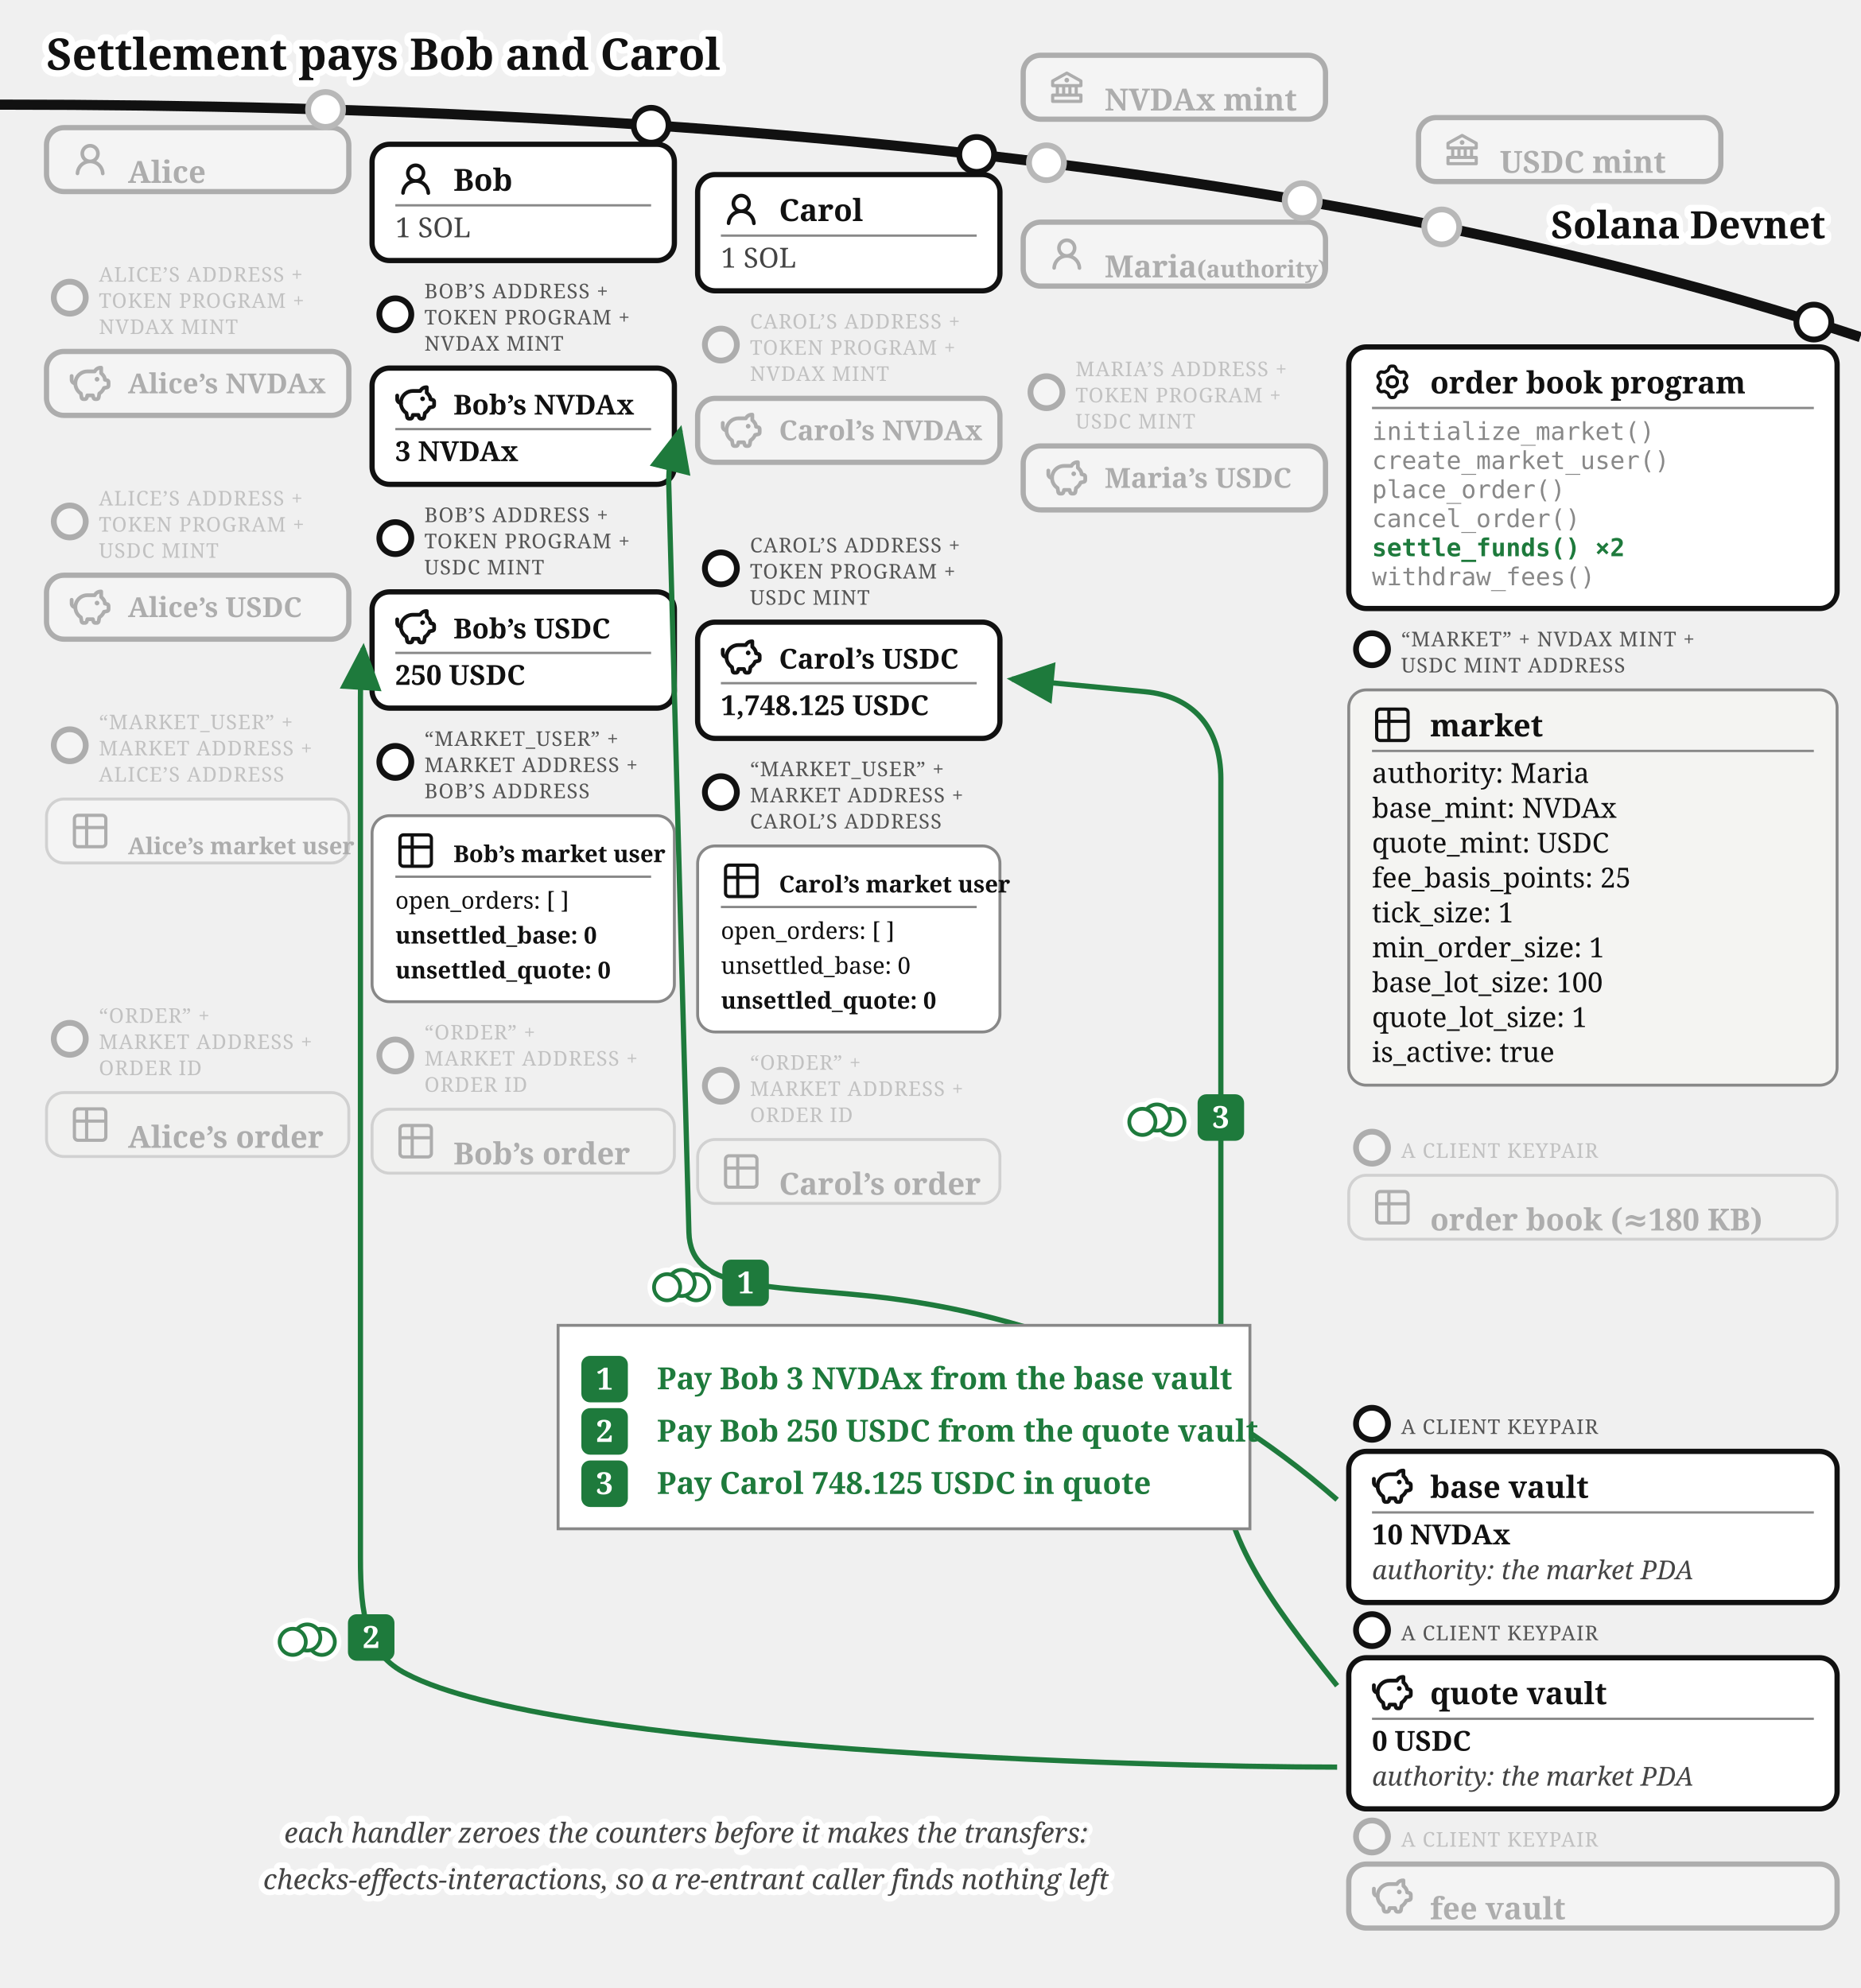
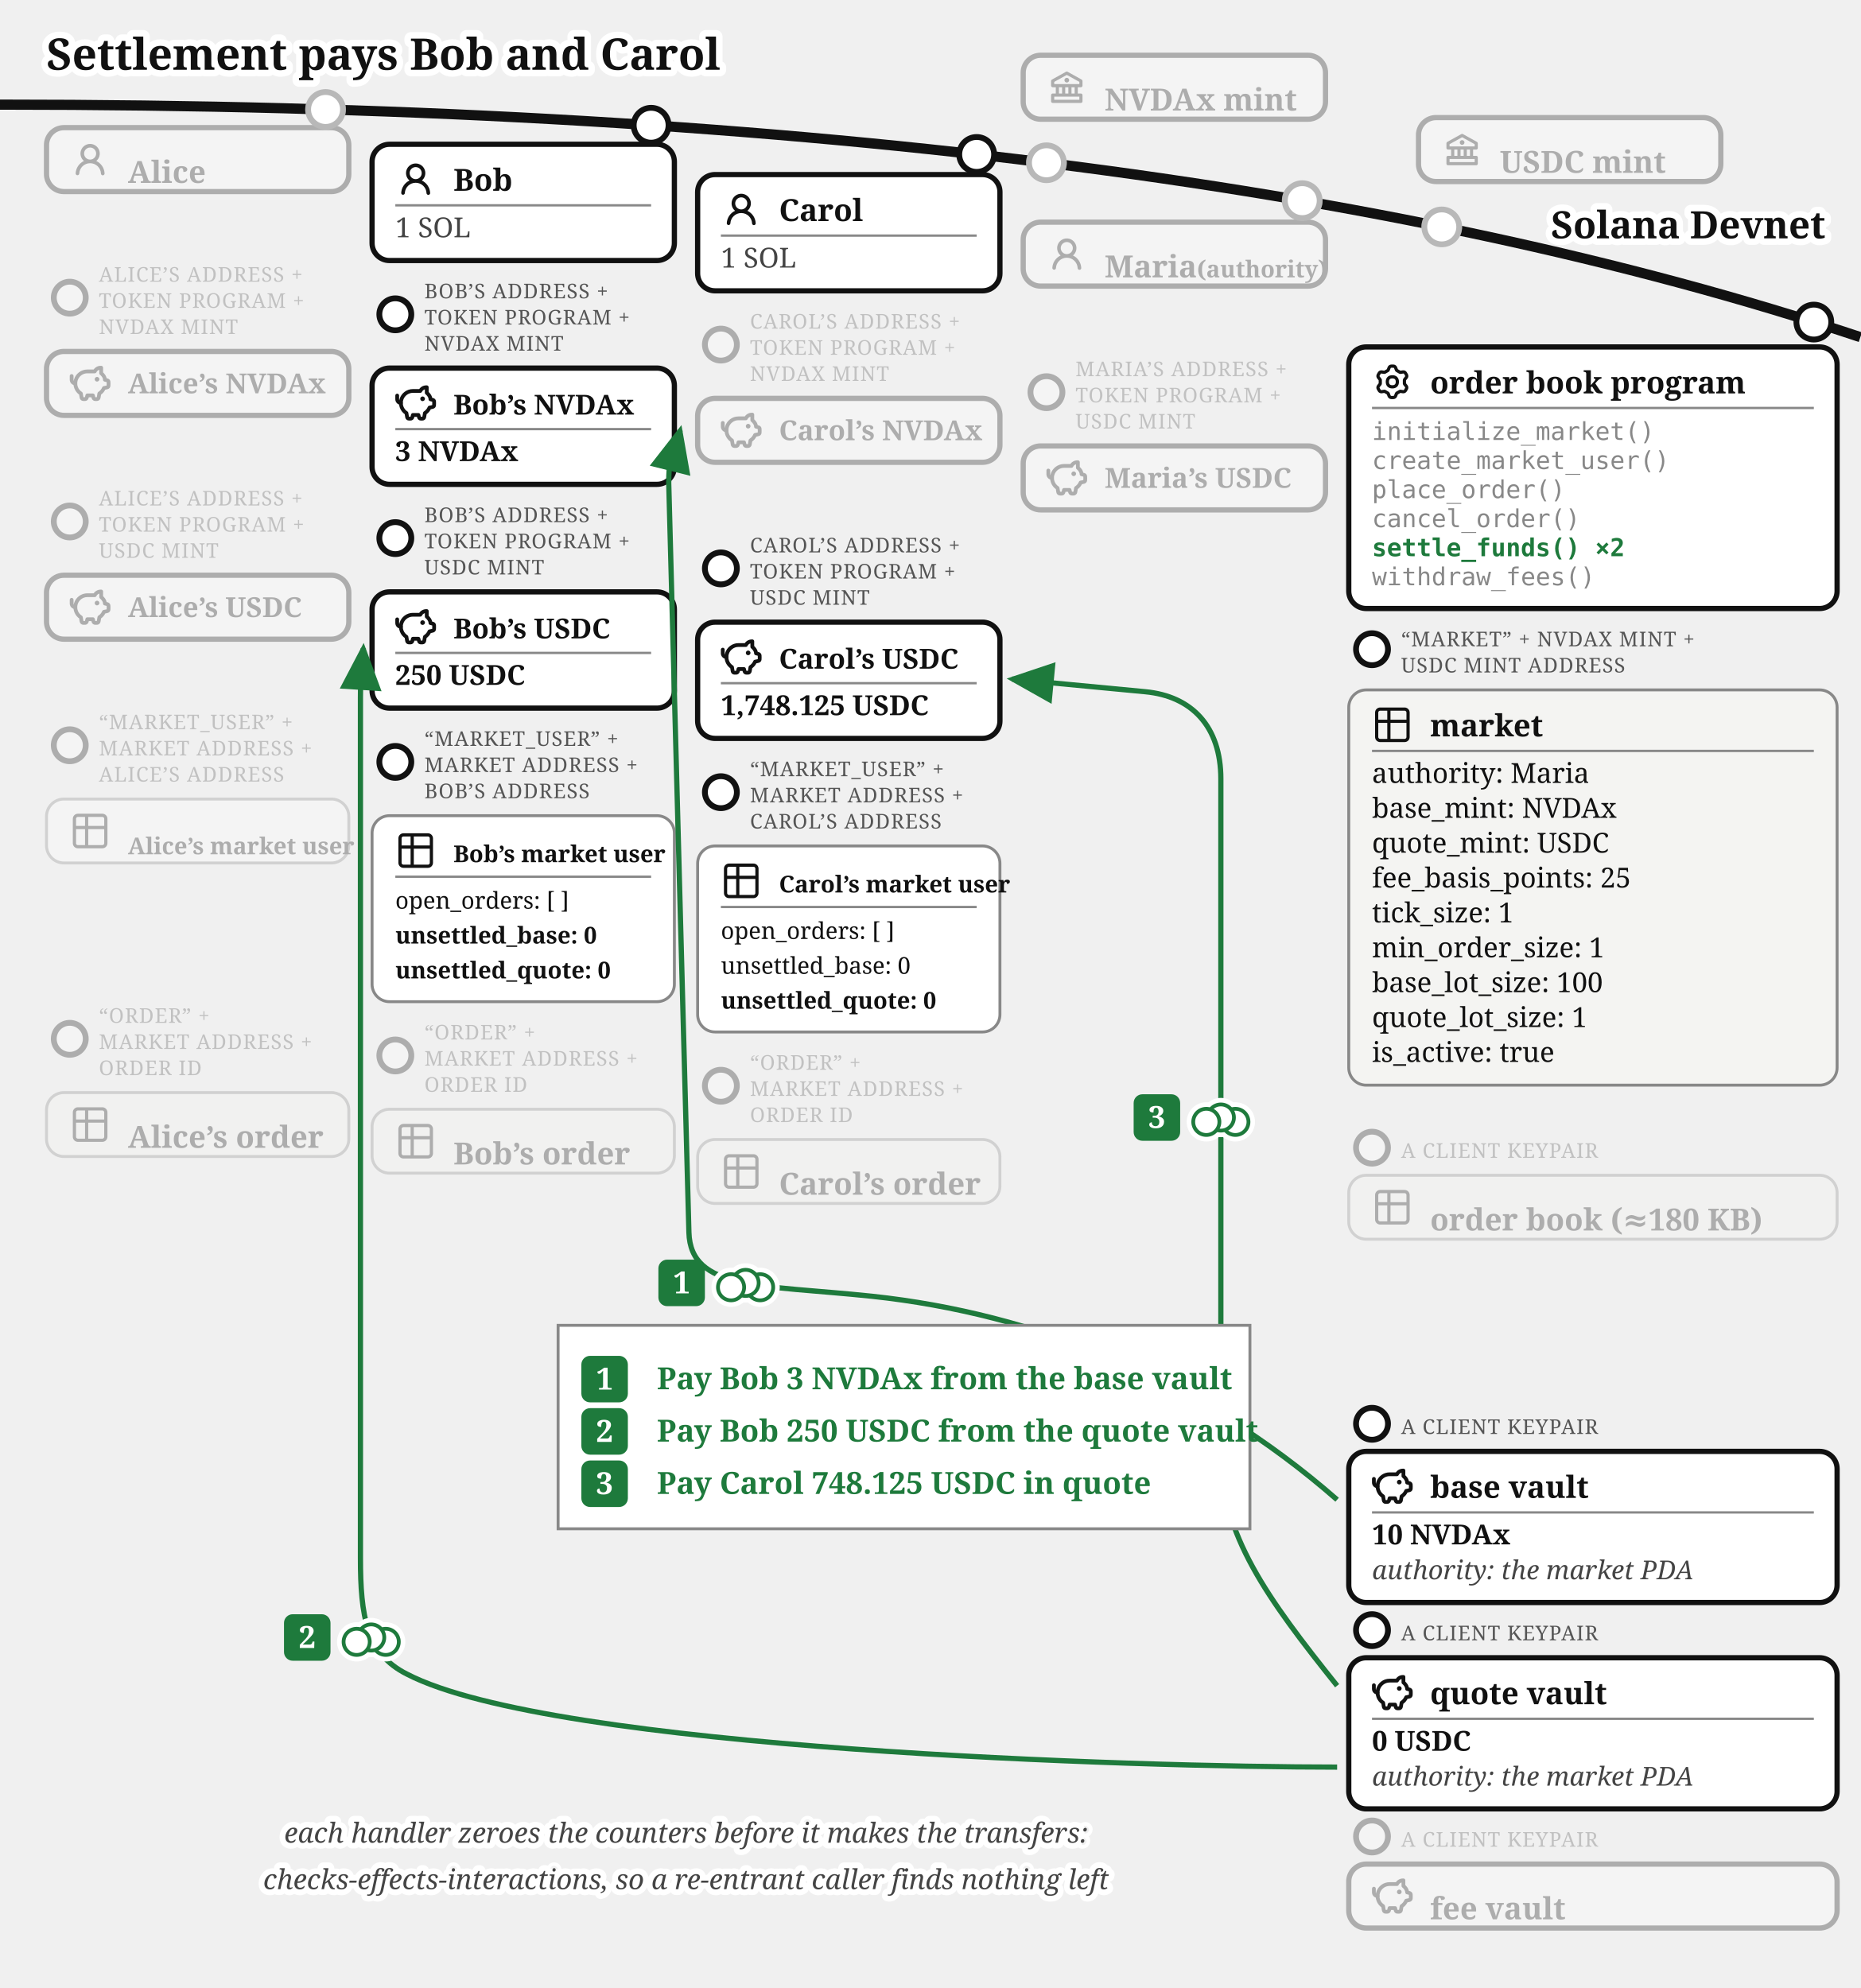
<svg xmlns="http://www.w3.org/2000/svg" viewBox="0 0 640 684" font-family="Gelasio, Georgia, serif" fill="#111">
  <text stroke="#fff" stroke-width="4.5" paint-order="stroke" stroke-linejoin="round" x="16" y="24" font-size="15" font-weight="bold">Settlement pays Bob and Carol</text>
  <defs>
    <marker id="order-book-settle-arr" markerWidth="9" markerHeight="8" refX="8" refY="4" orient="auto">
      <path d="M0,0 L9,4 L0,8 z" fill="#1e7a3c" />
    </marker>
  </defs>
  <path d="M 0,36 Q 400,36 640,116" fill="none" stroke="#111" stroke-width="3.5" />
  <text stroke="#fff" stroke-width="4.5" paint-order="stroke" stroke-linejoin="round" x="628" y="82" font-size="13" font-weight="bold" text-anchor="end">Solana Devnet</text>
  <circle cx="360" cy="56" r="7" fill="#fff" />
  <g opacity="0.3">
    <circle cx="360" cy="56" r="6" fill="#fff" stroke="#111" stroke-width="2" />
    <rect x="352" y="19.015" width="104" height="22" rx="6" fill="#fff" stroke="#111" stroke-width="1.8" />
    <g transform="translate(360,23.0155)">
      <g transform="translate(0.52,0.519) scale(0.54)" fill="#111">
        <path d="m21.49 7.13l-9-5a.99.99 0 0 0-.97 0l-9.01 5C2.19 7.31 2 7.64 2 8v3c0 .55.45 1 1 1h2v4H3c-.55 0-1 .45-1 1v4c0 .55.45 1 1 1h18c.55 0 1-.45 1-1v-4c0-.55-.45-1-1-1h-2v-4h2c.55 0 1-.45 1-1V8a1 1 0 0 0-.51-.87M7 12h2v4H7zm6 0v4h-2v-4zm7 6v2H4v-2zm-3-2h-2v-4h2zm3-6H4V8.59l8-4.44l8 4.44z" />
        <path d="M12 6a1.5 1.5 0 1 0 0 3a1.5 1.5 0 1 0 0-3" />
      </g>
    </g>
    <text x="380" y="38.02" font-size="10.5" font-weight="bold">NVDAx mint</text>
  </g>
  <circle cx="496" cy="78.07" r="7" fill="#fff" />
  <g opacity="0.3">
    <circle cx="496" cy="78.07" r="6" fill="#fff" stroke="#111" stroke-width="2" />
    <rect x="488" y="40.458" width="104" height="22" rx="6" fill="#fff" stroke="#111" stroke-width="1.8" />
    <g transform="translate(496,44.4582)">
      <g transform="translate(0.52,0.519) scale(0.54)" fill="#111">
        <path d="m21.49 7.13l-9-5a.99.99 0 0 0-.97 0l-9.01 5C2.19 7.31 2 7.64 2 8v3c0 .55.45 1 1 1h2v4H3c-.55 0-1 .45-1 1v4c0 .55.45 1 1 1h18c.55 0 1-.45 1-1v-4c0-.55-.45-1-1-1h-2v-4h2c.55 0 1-.45 1-1V8a1 1 0 0 0-.51-.87M7 12h2v4H7zm6 0v4h-2v-4zm7 6v2H4v-2zm-3-2h-2v-4h2zm3-6H4V8.59l8-4.44l8 4.44z" />
        <path d="M12 6a1.5 1.5 0 1 0 0 3a1.5 1.5 0 1 0 0-3" />
      </g>
    </g>
    <text x="516" y="59.46" font-size="10.5" font-weight="bold">USDC mint</text>
  </g>
  <circle cx="112" cy="37.663" r="7" fill="#fff" />
  <g opacity="0.3">
    <circle cx="112" cy="37.663" r="6" fill="#fff" stroke="#111" stroke-width="2" />
    <rect x="16" y="43.917" width="104" height="22" rx="6" fill="#fff" stroke="#111" stroke-width="1.8" />
    <g transform="translate(24,47.9168)">
      <g transform="translate(0.36,0.767) scale(0.8301)" fill="#111">
        <path d="M10.561 8.073a6 6 0 0 1 3.432 5.142a.75.75 0 1 1-1.498.07a4.5 4.5 0 0 0-8.99 0a.75.75 0 0 1-1.498-.07a6 6 0 0 1 3.431-5.142a3.999 3.999 0 1 1 5.123 0M10.5 5a2.5 2.5 0 1 0-5 0a2.5 2.5 0 0 0 5 0" />
      </g>
    </g>
    <text x="44" y="62.92" font-size="10.5" font-weight="bold">Alice</text>
  </g>
  <g>
    <circle cx="224" cy="43.091" r="6" fill="#fff" stroke="#111" stroke-width="2" />
    <rect x="128" y="49.644" width="104" height="40" rx="6" fill="#fff" stroke="#111" stroke-width="1.8" />
    <g transform="translate(136,54.6439)">
      <g transform="translate(0.36,0.767) scale(0.8301)" fill="#111">
        <path d="M10.561 8.073a6 6 0 0 1 3.432 5.142a.75.75 0 1 1-1.498.07a4.5 4.5 0 0 0-8.99 0a.75.75 0 0 1-1.498-.07a6 6 0 0 1 3.431-5.142a3.999 3.999 0 1 1 5.123 0M10.5 5a2.5 2.5 0 1 0-5 0a2.5 2.5 0 0 0 5 0" />
      </g>
    </g>
    <text x="156" y="65.644" font-size="10.5" font-weight="bold">Bob</text>
    <line x1="136" y1="70.644" x2="224" y2="70.644" stroke="#888" stroke-width="0.8" />
    <text x="136" y="81.644" font-size="9.5" fill="#444">1 SOL</text>
  </g>
  <g>
    <circle cx="336" cy="53.138" r="6" fill="#fff" stroke="#111" stroke-width="2" />
    <rect x="240" y="60.062" width="104" height="40" rx="6" fill="#fff" stroke="#111" stroke-width="1.8" />
    <g transform="translate(248,65.0617)">
      <g transform="translate(0.36,0.767) scale(0.8301)" fill="#111">
        <path d="M10.561 8.073a6 6 0 0 1 3.432 5.142a.75.75 0 1 1-1.498.07a4.5 4.5 0 0 0-8.99 0a.75.75 0 0 1-1.498-.07a6 6 0 0 1 3.431-5.142a3.999 3.999 0 1 1 5.123 0M10.5 5a2.5 2.5 0 1 0-5 0a2.5 2.5 0 0 0 5 0" />
      </g>
    </g>
    <text x="268" y="76.062" font-size="10.5" font-weight="bold">Carol</text>
    <line x1="248" y1="81.062" x2="336" y2="81.062" stroke="#888" stroke-width="0.8" />
    <text x="248" y="92.062" font-size="9.5" fill="#444">1 SOL</text>
  </g>
  <circle cx="448" cy="69.033" r="7" fill="#fff" />
  <g opacity="0.3">
    <circle cx="448" cy="69.033" r="6" fill="#fff" stroke="#111" stroke-width="2" />
    <rect x="352" y="76.436" width="104" height="22" rx="6" fill="#fff" stroke="#111" stroke-width="1.8" />
    <g transform="translate(360,80.4364)">
      <g transform="translate(0.36,0.767) scale(0.8301)" fill="#111">
        <path d="M10.561 8.073a6 6 0 0 1 3.432 5.142a.75.75 0 1 1-1.498.07a4.5 4.5 0 0 0-8.99 0a.75.75 0 0 1-1.498-.07a6 6 0 0 1 3.431-5.142a3.999 3.999 0 1 1 5.123 0M10.5 5a2.5 2.5 0 1 0-5 0a2.5 2.5 0 0 0 5 0" />
      </g>
    </g>
    <text x="380" y="95.44" font-size="10.5" font-weight="bold">Maria<tspan font-size="8"> (authority)</tspan>
    </text>
  </g>
  <g opacity="0.3">
    <circle cx="24" cy="102.417" r="5.5" fill="#fff" stroke="#111" stroke-width="2" />
    <text x="34" y="96.917" font-size="7" letter-spacing="0.3" fill="#555">ALICE’S ADDRESS +</text>
    <text x="34" y="105.917" font-size="7" letter-spacing="0.3" fill="#555">TOKEN PROGRAM +</text>
    <text x="34" y="114.917" font-size="7" letter-spacing="0.3" fill="#555">NVDAX MINT</text>
    <rect x="16" y="120.917" width="104" height="22" rx="6" fill="#fff" stroke="#111" stroke-width="1.8" />
    <g transform="translate(24,124.917)">
      <g transform="translate(-0.624,-0.624) scale(0.6353)" fill="none" stroke="#111" stroke-linecap="round" stroke-linejoin="round" stroke-width="2.047">
        <path d="M14.5 5.5h-4A6.5 6.5 0 0 0 7 17.478l.288 1.738c.07.423.105.635.202.798a1 1 0 0 0 .49.416c.178.07.392.07.822.07c.397 0 .596 0 .764-.062a1 1 0 0 0 .479-.374c.1-.148.15-.34.246-.727l.209-.837h3l.21.837c.096.386.144.58.245.727a1 1 0 0 0 .479.374c.168.062.367.062.764.062c.43 0 .644 0 .821-.07a1 1 0 0 0 .49-.416c.098-.163.133-.375.203-.798L17 17.478a6.5 6.5 0 0 0 2.502-2.978l.89-.178c.77-.154 1.155-.231 1.381-.508c.227-.276.227-.669.227-1.453v-.3c0-.75 0-1.124-.212-1.396c-.212-.27-.575-.362-1.303-.544L20 10c0-1.5-1.167-2.833-2-3.5v-3h-.264c-1.37 0-2.623.774-3.236 2" />
        <path d="M15.875 9.75h-.125m.25 0a.25.25 0 1 1-.5 0a.25.25 0 0 1 .5 0M2 8v2a2 2 0 0 0 2 2" />
      </g>
    </g>
    <text x="44" y="135.317" font-size="9.5" font-weight="bold">Alice’s NVDAx</text>
  </g>
  <g>
    <circle cx="136" cy="108.144" r="5.5" fill="#fff" stroke="#111" stroke-width="2" />
    <text x="146" y="102.644" font-size="7" letter-spacing="0.3" fill="#555">BOB’S ADDRESS +</text>
    <text x="146" y="111.644" font-size="7" letter-spacing="0.3" fill="#555">TOKEN PROGRAM +</text>
    <text x="146" y="120.644" font-size="7" letter-spacing="0.3" fill="#555">NVDAX MINT</text>
    <rect x="128" y="126.644" width="104" height="40" rx="6" fill="#fff" stroke="#111" stroke-width="1.8" />
    <g transform="translate(136,131.644)">
      <g transform="translate(-0.624,-0.624) scale(0.6353)" fill="none" stroke="#111" stroke-linecap="round" stroke-linejoin="round" stroke-width="2.047">
        <path d="M14.5 5.5h-4A6.5 6.5 0 0 0 7 17.478l.288 1.738c.07.423.105.635.202.798a1 1 0 0 0 .49.416c.178.07.392.07.822.07c.397 0 .596 0 .764-.062a1 1 0 0 0 .479-.374c.1-.148.15-.34.246-.727l.209-.837h3l.21.837c.096.386.144.58.245.727a1 1 0 0 0 .479.374c.168.062.367.062.764.062c.43 0 .644 0 .821-.07a1 1 0 0 0 .49-.416c.098-.163.133-.375.203-.798L17 17.478a6.5 6.5 0 0 0 2.502-2.978l.89-.178c.77-.154 1.155-.231 1.381-.508c.227-.276.227-.669.227-1.453v-.3c0-.75 0-1.124-.212-1.396c-.212-.27-.575-.362-1.303-.544L20 10c0-1.5-1.167-2.833-2-3.5v-3h-.264c-1.37 0-2.623.774-3.236 2" />
        <path d="M15.875 9.75h-.125m.25 0a.25.25 0 1 1-.5 0a.25.25 0 0 1 .5 0M2 8v2a2 2 0 0 0 2 2" />
      </g>
    </g>
    <text x="156" y="142.644" font-size="9.5" font-weight="bold">Bob’s NVDAx</text>
    <line x1="136" y1="147.644" x2="224" y2="147.644" stroke="#888" stroke-width="0.8" />
    <text x="136" y="158.644" font-size="9.5" font-weight="bold">3 NVDAx</text>
  </g>
  <g opacity="0.3">
    <circle cx="248" cy="118.562" r="5.5" fill="#fff" stroke="#111" stroke-width="2" />
    <text x="258" y="113.062" font-size="7" letter-spacing="0.3" fill="#555">CAROL’S ADDRESS +</text>
    <text x="258" y="122.062" font-size="7" letter-spacing="0.3" fill="#555">TOKEN PROGRAM +</text>
    <text x="258" y="131.062" font-size="7" letter-spacing="0.3" fill="#555">NVDAX MINT</text>
    <rect x="240" y="137.062" width="104" height="22" rx="6" fill="#fff" stroke="#111" stroke-width="1.8" />
    <g transform="translate(248,141.062)">
      <g transform="translate(-0.624,-0.624) scale(0.6353)" fill="none" stroke="#111" stroke-linecap="round" stroke-linejoin="round" stroke-width="2.047">
        <path d="M14.5 5.5h-4A6.5 6.5 0 0 0 7 17.478l.288 1.738c.07.423.105.635.202.798a1 1 0 0 0 .49.416c.178.07.392.07.822.07c.397 0 .596 0 .764-.062a1 1 0 0 0 .479-.374c.1-.148.15-.34.246-.727l.209-.837h3l.21.837c.096.386.144.58.245.727a1 1 0 0 0 .479.374c.168.062.367.062.764.062c.43 0 .644 0 .821-.07a1 1 0 0 0 .49-.416c.098-.163.133-.375.203-.798L17 17.478a6.5 6.5 0 0 0 2.502-2.978l.89-.178c.77-.154 1.155-.231 1.381-.508c.227-.276.227-.669.227-1.453v-.3c0-.75 0-1.124-.212-1.396c-.212-.27-.575-.362-1.303-.544L20 10c0-1.5-1.167-2.833-2-3.5v-3h-.264c-1.37 0-2.623.774-3.236 2" />
        <path d="M15.875 9.75h-.125m.25 0a.25.25 0 1 1-.5 0a.25.25 0 0 1 .5 0M2 8v2a2 2 0 0 0 2 2" />
      </g>
    </g>
    <text x="268" y="151.462" font-size="9.5" font-weight="bold">Carol’s NVDAx</text>
  </g>
  <g opacity="0.3">
    <circle cx="24" cy="179.417" r="5.5" fill="#fff" stroke="#111" stroke-width="2" />
    <text x="34" y="173.917" font-size="7" letter-spacing="0.3" fill="#555">ALICE’S ADDRESS +</text>
    <text x="34" y="182.917" font-size="7" letter-spacing="0.3" fill="#555">TOKEN PROGRAM +</text>
    <text x="34" y="191.917" font-size="7" letter-spacing="0.3" fill="#555">USDC MINT</text>
    <rect x="16" y="197.917" width="104" height="22" rx="6" fill="#fff" stroke="#111" stroke-width="1.8" />
    <g transform="translate(24,201.917)">
      <g transform="translate(-0.624,-0.624) scale(0.6353)" fill="none" stroke="#111" stroke-linecap="round" stroke-linejoin="round" stroke-width="2.047">
        <path d="M14.5 5.5h-4A6.5 6.5 0 0 0 7 17.478l.288 1.738c.07.423.105.635.202.798a1 1 0 0 0 .49.416c.178.07.392.07.822.07c.397 0 .596 0 .764-.062a1 1 0 0 0 .479-.374c.1-.148.15-.34.246-.727l.209-.837h3l.21.837c.096.386.144.58.245.727a1 1 0 0 0 .479.374c.168.062.367.062.764.062c.43 0 .644 0 .821-.07a1 1 0 0 0 .49-.416c.098-.163.133-.375.203-.798L17 17.478a6.5 6.5 0 0 0 2.502-2.978l.89-.178c.77-.154 1.155-.231 1.381-.508c.227-.276.227-.669.227-1.453v-.3c0-.75 0-1.124-.212-1.396c-.212-.27-.575-.362-1.303-.544L20 10c0-1.5-1.167-2.833-2-3.5v-3h-.264c-1.37 0-2.623.774-3.236 2" />
        <path d="M15.875 9.75h-.125m.25 0a.25.25 0 1 1-.5 0a.25.25 0 0 1 .5 0M2 8v2a2 2 0 0 0 2 2" />
      </g>
    </g>
    <text x="44" y="212.317" font-size="9.5" font-weight="bold">Alice’s USDC</text>
  </g>
  <g>
    <circle cx="136" cy="185.144" r="5.5" fill="#fff" stroke="#111" stroke-width="2" />
    <text x="146" y="179.644" font-size="7" letter-spacing="0.3" fill="#555">BOB’S ADDRESS +</text>
    <text x="146" y="188.644" font-size="7" letter-spacing="0.3" fill="#555">TOKEN PROGRAM +</text>
    <text x="146" y="197.644" font-size="7" letter-spacing="0.3" fill="#555">USDC MINT</text>
    <rect x="128" y="203.644" width="104" height="40" rx="6" fill="#fff" stroke="#111" stroke-width="1.8" />
    <g transform="translate(136,208.644)">
      <g transform="translate(-0.624,-0.624) scale(0.6353)" fill="none" stroke="#111" stroke-linecap="round" stroke-linejoin="round" stroke-width="2.047">
        <path d="M14.5 5.5h-4A6.5 6.5 0 0 0 7 17.478l.288 1.738c.07.423.105.635.202.798a1 1 0 0 0 .49.416c.178.07.392.07.822.07c.397 0 .596 0 .764-.062a1 1 0 0 0 .479-.374c.1-.148.15-.34.246-.727l.209-.837h3l.21.837c.096.386.144.58.245.727a1 1 0 0 0 .479.374c.168.062.367.062.764.062c.43 0 .644 0 .821-.07a1 1 0 0 0 .49-.416c.098-.163.133-.375.203-.798L17 17.478a6.5 6.5 0 0 0 2.502-2.978l.89-.178c.77-.154 1.155-.231 1.381-.508c.227-.276.227-.669.227-1.453v-.3c0-.75 0-1.124-.212-1.396c-.212-.27-.575-.362-1.303-.544L20 10c0-1.5-1.167-2.833-2-3.5v-3h-.264c-1.37 0-2.623.774-3.236 2" />
        <path d="M15.875 9.75h-.125m.25 0a.25.25 0 1 1-.5 0a.25.25 0 0 1 .5 0M2 8v2a2 2 0 0 0 2 2" />
      </g>
    </g>
    <text x="156" y="219.644" font-size="9.5" font-weight="bold">Bob’s USDC</text>
    <line x1="136" y1="224.644" x2="224" y2="224.644" stroke="#888" stroke-width="0.8" />
    <text x="136" y="235.644" font-size="9.5" font-weight="bold">250 USDC</text>
  </g>
  <g>
    <circle cx="248" cy="195.562" r="5.5" fill="#fff" stroke="#111" stroke-width="2" />
    <text x="258" y="190.062" font-size="7" letter-spacing="0.3" fill="#555">CAROL’S ADDRESS +</text>
    <text x="258" y="199.062" font-size="7" letter-spacing="0.3" fill="#555">TOKEN PROGRAM +</text>
    <text x="258" y="208.062" font-size="7" letter-spacing="0.3" fill="#555">USDC MINT</text>
    <rect x="240" y="214.062" width="104" height="40" rx="6" fill="#fff" stroke="#111" stroke-width="1.8" />
    <g transform="translate(248,219.062)">
      <g transform="translate(-0.624,-0.624) scale(0.6353)" fill="none" stroke="#111" stroke-linecap="round" stroke-linejoin="round" stroke-width="2.047">
        <path d="M14.5 5.5h-4A6.5 6.5 0 0 0 7 17.478l.288 1.738c.07.423.105.635.202.798a1 1 0 0 0 .49.416c.178.07.392.07.822.07c.397 0 .596 0 .764-.062a1 1 0 0 0 .479-.374c.1-.148.15-.34.246-.727l.209-.837h3l.21.837c.096.386.144.58.245.727a1 1 0 0 0 .479.374c.168.062.367.062.764.062c.43 0 .644 0 .821-.07a1 1 0 0 0 .49-.416c.098-.163.133-.375.203-.798L17 17.478a6.5 6.5 0 0 0 2.502-2.978l.89-.178c.77-.154 1.155-.231 1.381-.508c.227-.276.227-.669.227-1.453v-.3c0-.75 0-1.124-.212-1.396c-.212-.27-.575-.362-1.303-.544L20 10c0-1.5-1.167-2.833-2-3.5v-3h-.264c-1.37 0-2.623.774-3.236 2" />
        <path d="M15.875 9.75h-.125m.25 0a.25.25 0 1 1-.5 0a.25.25 0 0 1 .5 0M2 8v2a2 2 0 0 0 2 2" />
      </g>
    </g>
    <text x="268" y="230.062" font-size="9.5" font-weight="bold">Carol’s USDC</text>
    <line x1="248" y1="235.062" x2="336" y2="235.062" stroke="#888" stroke-width="0.8" />
    <text x="248" y="246.062" font-size="9.5" font-weight="bold">1,748.125 USDC</text>
  </g>
  <g opacity="0.3">
    <circle cx="360" cy="134.936" r="5.5" fill="#fff" stroke="#111" stroke-width="2" />
    <text x="370" y="129.436" font-size="7" letter-spacing="0.3" fill="#555">MARIA’S ADDRESS +</text>
    <text x="370" y="138.436" font-size="7" letter-spacing="0.3" fill="#555">TOKEN PROGRAM +</text>
    <text x="370" y="147.436" font-size="7" letter-spacing="0.3" fill="#555">USDC MINT</text>
    <rect x="352" y="153.436" width="104" height="22" rx="6" fill="#fff" stroke="#111" stroke-width="1.8" />
    <g transform="translate(360,157.436)">
      <g transform="translate(-0.624,-0.624) scale(0.6353)" fill="none" stroke="#111" stroke-linecap="round" stroke-linejoin="round" stroke-width="2.047">
        <path d="M14.5 5.5h-4A6.5 6.5 0 0 0 7 17.478l.288 1.738c.07.423.105.635.202.798a1 1 0 0 0 .49.416c.178.07.392.07.822.07c.397 0 .596 0 .764-.062a1 1 0 0 0 .479-.374c.1-.148.15-.34.246-.727l.209-.837h3l.21.837c.096.386.144.58.245.727a1 1 0 0 0 .479.374c.168.062.367.062.764.062c.43 0 .644 0 .821-.07a1 1 0 0 0 .49-.416c.098-.163.133-.375.203-.798L17 17.478a6.5 6.5 0 0 0 2.502-2.978l.89-.178c.77-.154 1.155-.231 1.381-.508c.227-.276.227-.669.227-1.453v-.3c0-.75 0-1.124-.212-1.396c-.212-.27-.575-.362-1.303-.544L20 10c0-1.5-1.167-2.833-2-3.5v-3h-.264c-1.37 0-2.623.774-3.236 2" />
        <path d="M15.875 9.75h-.125m.25 0a.25.25 0 1 1-.5 0a.25.25 0 0 1 .5 0M2 8v2a2 2 0 0 0 2 2" />
      </g>
    </g>
    <text x="380" y="167.836" font-size="9.5" font-weight="bold">Maria’s USDC</text>
  </g>
  <g opacity="0.3">
    <circle cx="24" cy="256.417" r="5.5" fill="#fff" stroke="#111" stroke-width="2" />
    <text x="34" y="250.917" font-size="7" letter-spacing="0.3" fill="#555">“MARKET_USER” +</text>
    <text x="34" y="259.917" font-size="7" letter-spacing="0.3" fill="#555">MARKET ADDRESS +</text>
    <text x="34" y="268.917" font-size="7" letter-spacing="0.3" fill="#555">ALICE’S ADDRESS</text>
    <rect x="16" y="274.917" width="104" height="22" rx="6" fill="#fff" stroke="#888" />
    <g transform="translate(24,278.917)">
      <g transform="translate(-0.195,-0.195) scale(0.6)" fill="none" stroke="#111" stroke-linecap="round" stroke-linejoin="round" stroke-width="1.843">
        <path d="M3 5a2 2 0 0 1 2-2h14a2 2 0 0 1 2 2v14a2 2 0 0 1-2 2H5a2 2 0 0 1-2-2zm0 5h18M10 3v18" />
      </g>
    </g>
    <text x="44" y="293.92" font-size="8" font-weight="bold">Alice’s market user</text>
  </g>
  <g>
    <circle cx="136" cy="262.144" r="5.5" fill="#fff" stroke="#111" stroke-width="2" />
    <text x="146" y="256.644" font-size="7" letter-spacing="0.3" fill="#555">“MARKET_USER” +</text>
    <text x="146" y="265.644" font-size="7" letter-spacing="0.3" fill="#555">MARKET ADDRESS +</text>
    <text x="146" y="274.644" font-size="7" letter-spacing="0.3" fill="#555">BOB’S ADDRESS</text>
    <rect x="128" y="280.644" width="104" height="64" rx="6" fill="#fff" stroke="#888" />
    <g transform="translate(136,285.644)">
      <g transform="translate(-0.195,-0.195) scale(0.6)" fill="none" stroke="#111" stroke-linecap="round" stroke-linejoin="round" stroke-width="1.843">
        <path d="M3 5a2 2 0 0 1 2-2h14a2 2 0 0 1 2 2v14a2 2 0 0 1-2 2H5a2 2 0 0 1-2-2zm0 5h18M10 3v18" />
      </g>
    </g>
    <text x="156" y="296.644" font-size="8" font-weight="bold">Bob’s market user</text>
    <line x1="136" y1="301.644" x2="224" y2="301.644" stroke="#888" stroke-width="0.8" />
    <text x="136" y="312.644" font-size="8">open_orders: [ ]</text>
    <text x="136" y="324.644" font-size="8" font-weight="bold">unsettled_base: 0</text>
    <text x="136" y="336.644" font-size="8" font-weight="bold">unsettled_quote: 0</text>
  </g>
  <g>
    <circle cx="248" cy="272.562" r="5.5" fill="#fff" stroke="#111" stroke-width="2" />
    <text x="258" y="267.062" font-size="7" letter-spacing="0.3" fill="#555">“MARKET_USER” +</text>
    <text x="258" y="276.062" font-size="7" letter-spacing="0.3" fill="#555">MARKET ADDRESS +</text>
    <text x="258" y="285.062" font-size="7" letter-spacing="0.3" fill="#555">CAROL’S ADDRESS</text>
    <rect x="240" y="291.062" width="104" height="64" rx="6" fill="#fff" stroke="#888" />
    <g transform="translate(248,296.062)">
      <g transform="translate(-0.195,-0.195) scale(0.6)" fill="none" stroke="#111" stroke-linecap="round" stroke-linejoin="round" stroke-width="1.843">
        <path d="M3 5a2 2 0 0 1 2-2h14a2 2 0 0 1 2 2v14a2 2 0 0 1-2 2H5a2 2 0 0 1-2-2zm0 5h18M10 3v18" />
      </g>
    </g>
    <text x="268" y="307.062" font-size="8" font-weight="bold">Carol’s market user</text>
    <line x1="248" y1="312.062" x2="336" y2="312.062" stroke="#888" stroke-width="0.8" />
    <text x="248" y="323.062" font-size="8">open_orders: [ ]</text>
    <text x="248" y="335.062" font-size="8">unsettled_base: 0</text>
    <text x="248" y="347.062" font-size="8" font-weight="bold">unsettled_quote: 0</text>
  </g>
  <g opacity="0.3">
    <circle cx="24" cy="357.417" r="5.5" fill="#fff" stroke="#111" stroke-width="2" />
    <text x="34" y="351.917" font-size="7" letter-spacing="0.3" fill="#555">“ORDER” +</text>
    <text x="34" y="360.917" font-size="7" letter-spacing="0.3" fill="#555">MARKET ADDRESS +</text>
    <text x="34" y="369.917" font-size="7" letter-spacing="0.3" fill="#555">ORDER ID</text>
    <rect x="16" y="375.917" width="104" height="22" rx="6" fill="#f4f4f2" stroke="#888" />
    <g transform="translate(24,379.917)">
      <g transform="translate(-0.195,-0.195) scale(0.6)" fill="none" stroke="#111" stroke-linecap="round" stroke-linejoin="round" stroke-width="1.843">
        <path d="M3 5a2 2 0 0 1 2-2h14a2 2 0 0 1 2 2v14a2 2 0 0 1-2 2H5a2 2 0 0 1-2-2zm0 5h18M10 3v18" />
      </g>
    </g>
    <text x="44" y="394.92" font-size="10.5" font-weight="bold">Alice’s order</text>
  </g>
  <g opacity="0.3">
    <circle cx="136" cy="363.144" r="5.5" fill="#fff" stroke="#111" stroke-width="2" />
    <text x="146" y="357.644" font-size="7" letter-spacing="0.3" fill="#555">“ORDER” +</text>
    <text x="146" y="366.644" font-size="7" letter-spacing="0.3" fill="#555">MARKET ADDRESS +</text>
    <text x="146" y="375.644" font-size="7" letter-spacing="0.3" fill="#555">ORDER ID</text>
    <rect x="128" y="381.644" width="104" height="22" rx="6" fill="#f4f4f2" stroke="#888" />
    <g transform="translate(136,385.644)">
      <g transform="translate(-0.195,-0.195) scale(0.6)" fill="none" stroke="#111" stroke-linecap="round" stroke-linejoin="round" stroke-width="1.843">
        <path d="M3 5a2 2 0 0 1 2-2h14a2 2 0 0 1 2 2v14a2 2 0 0 1-2 2H5a2 2 0 0 1-2-2zm0 5h18M10 3v18" />
      </g>
    </g>
    <text x="156" y="400.64" font-size="10.5" font-weight="bold">Bob’s order</text>
  </g>
  <g opacity="0.3">
    <circle cx="248" cy="373.562" r="5.5" fill="#fff" stroke="#111" stroke-width="2" />
    <text x="258" y="368.062" font-size="7" letter-spacing="0.3" fill="#555">“ORDER” +</text>
    <text x="258" y="377.062" font-size="7" letter-spacing="0.3" fill="#555">MARKET ADDRESS +</text>
    <text x="258" y="386.062" font-size="7" letter-spacing="0.3" fill="#555">ORDER ID</text>
    <rect x="240" y="392.062" width="104" height="22" rx="6" fill="#f4f4f2" stroke="#888" />
    <g transform="translate(248,396.062)">
      <g transform="translate(-0.195,-0.195) scale(0.6)" fill="none" stroke="#111" stroke-linecap="round" stroke-linejoin="round" stroke-width="1.843">
        <path d="M3 5a2 2 0 0 1 2-2h14a2 2 0 0 1 2 2v14a2 2 0 0 1-2 2H5a2 2 0 0 1-2-2zm0 5h18M10 3v18" />
      </g>
    </g>
    <text x="268" y="411.06" font-size="10.5" font-weight="bold">Carol’s order</text>
  </g>
  <g>
    <circle cx="624" cy="110.812" r="6" fill="#fff" stroke="#111" stroke-width="2" />
    <rect x="464" y="119.37" width="168" height="90" rx="6" fill="#fff" stroke="#111" stroke-width="1.8" />
    <g transform="translate(472,124.37)">
      <g transform="translate(0.951,0.952) scale(0.864)" fill="none" stroke="#111" stroke-linecap="round" stroke-linejoin="round" stroke-width="1.28">
        <path d="M11.808 7.727c0 .05.017.1.048.14l.667.84a.96.96 0 0 1 .082 1.08l-.392.676a.96.96 0 0 1-.975.47l-1.063-.16a.23.23 0 0 0-.145.027l-1.26.727a.23.23 0 0 0-.096.112l-.392 1a.96.96 0 0 1-.893.611h-.782a.96.96 0 0 1-.893-.61l-.392-1a.23.23 0 0 0-.096-.113L3.967 10.8a.23.23 0 0 0-.145-.028l-1.063.162a.96.96 0 0 1-.976-.47l-.39-.677a.96.96 0 0 1 .08-1.08l.67-.84a.22.22 0 0 0 .05-.14V6.273c0-.05-.018-.1-.05-.14l-.67-.84a.96.96 0 0 1-.08-1.08l.39-.676a.96.96 0 0 1 .976-.47l1.06.16a.23.23 0 0 0 .145-.027l1.262-.73a.23.23 0 0 0 .096-.113l.394-.996A.96.96 0 0 1 6.61.75h.784a.96.96 0 0 1 .893.61l.392.997q.028.075.096.116l1.26.727a.23.23 0 0 0 .145.028l1.062-.162a.96.96 0 0 1 .976.47l.391.677a.96.96 0 0 1-.081 1.08l-.67.84a.22.22 0 0 0-.049.14v1.454Z" />
        <path d="M7 8.996c1.277 0 1.996-.719 1.996-1.996S8.277 5.004 7 5.004S5.004 5.723 5.004 7S5.723 8.996 7 8.996" />
      </g>
    </g>
    <text x="492" y="135.37" font-size="10.5" font-weight="bold">order book program</text>
    <line x1="472" y1="140.37" x2="624" y2="140.37" stroke="#888" stroke-width="0.8" />
    <text x="472" y="151.37" font-size="8.5" font-family="'DejaVu Sans Mono', Menlo, monospace" fill="#888">initialize_market()</text>
    <text x="472" y="161.37" font-size="8.5" font-family="'DejaVu Sans Mono', Menlo, monospace" fill="#888">create_market_user()</text>
    <text x="472" y="171.37" font-size="8.5" font-family="'DejaVu Sans Mono', Menlo, monospace" fill="#888">place_order()</text>
    <text x="472" y="181.37" font-size="8.5" font-family="'DejaVu Sans Mono', Menlo, monospace" fill="#888">cancel_order()</text>
    <text x="472" y="191.37" font-size="8.5" font-family="'DejaVu Sans Mono', Menlo, monospace" font-weight="bold" fill="#1e7a3c">settle_funds() ×2</text>
    <text x="472" y="201.37" font-size="8.5" font-family="'DejaVu Sans Mono', Menlo, monospace" fill="#888">withdraw_fees()</text>
  </g>
  <g>
    <circle cx="472" cy="223.37" r="5.5" fill="#fff" stroke="#111" stroke-width="2" />
    <text x="482" y="222.37" font-size="7" letter-spacing="0.3" fill="#555">“MARKET” + NVDAX MINT +</text>
    <text x="482" y="231.37" font-size="7" letter-spacing="0.3" fill="#555">USDC MINT ADDRESS</text>
    <rect x="464" y="237.37" width="168" height="136" rx="6" fill="#f4f4f2" stroke="#888" />
    <g transform="translate(472,242.37)">
      <g transform="translate(-0.195,-0.195) scale(0.6)" fill="none" stroke="#111" stroke-linecap="round" stroke-linejoin="round" stroke-width="1.843">
        <path d="M3 5a2 2 0 0 1 2-2h14a2 2 0 0 1 2 2v14a2 2 0 0 1-2 2H5a2 2 0 0 1-2-2zm0 5h18M10 3v18" />
      </g>
    </g>
    <text x="492" y="253.37" font-size="10.5" font-weight="bold">market</text>
    <line x1="472" y1="258.37" x2="624" y2="258.37" stroke="#888" stroke-width="0.8" />
    <text x="472" y="269.37" font-size="9.5">authority: Maria</text>
    <text x="472" y="281.37" font-size="9.5">base_mint: NVDAx</text>
    <text x="472" y="293.37" font-size="9.5">quote_mint: USDC</text>
    <text x="472" y="305.37" font-size="9.5">fee_basis_points: 25</text>
    <text x="472" y="317.37" font-size="9.5">tick_size: 1</text>
    <text x="472" y="329.37" font-size="9.5">min_order_size: 1</text>
    <text x="472" y="341.37" font-size="9.5">base_lot_size: 100</text>
    <text x="472" y="353.37" font-size="9.5">quote_lot_size: 1</text>
    <text x="472" y="365.37" font-size="9.5">is_active: true</text>
  </g>
  <g opacity="0.3">
    <circle cx="472" cy="394.87" r="5.5" fill="#fff" stroke="#111" stroke-width="2" />
    <text x="482" y="398.37" font-size="7" letter-spacing="0.3" fill="#555">A CLIENT KEYPAIR</text>
    <rect x="464" y="404.37" width="168" height="22" rx="6" fill="#f4f4f2" stroke="#888" />
    <g transform="translate(472,408.37)">
      <g transform="translate(-0.195,-0.195) scale(0.6)" fill="none" stroke="#111" stroke-linecap="round" stroke-linejoin="round" stroke-width="1.843">
        <path d="M3 5a2 2 0 0 1 2-2h14a2 2 0 0 1 2 2v14a2 2 0 0 1-2 2H5a2 2 0 0 1-2-2zm0 5h18M10 3v18" />
      </g>
    </g>
    <text x="492" y="423.37" font-size="10.5" font-weight="bold">order book (≈180 KB)</text>
  </g>
  <g>
    <circle cx="472" cy="489.87" r="5.5" fill="#fff" stroke="#111" stroke-width="2" />
    <text x="482" y="493.37" font-size="7" letter-spacing="0.3" fill="#555">A CLIENT KEYPAIR</text>
    <rect x="464" y="499.37" width="168" height="52" rx="6" fill="#fff" stroke="#111" stroke-width="1.8" />
    <g transform="translate(472,504.37)">
      <g transform="translate(-0.624,-0.624) scale(0.6353)" fill="none" stroke="#111" stroke-linecap="round" stroke-linejoin="round" stroke-width="2.047">
        <path d="M14.5 5.5h-4A6.5 6.5 0 0 0 7 17.478l.288 1.738c.07.423.105.635.202.798a1 1 0 0 0 .49.416c.178.07.392.07.822.07c.397 0 .596 0 .764-.062a1 1 0 0 0 .479-.374c.1-.148.15-.34.246-.727l.209-.837h3l.21.837c.096.386.144.58.245.727a1 1 0 0 0 .479.374c.168.062.367.062.764.062c.43 0 .644 0 .821-.07a1 1 0 0 0 .49-.416c.098-.163.133-.375.203-.798L17 17.478a6.5 6.5 0 0 0 2.502-2.978l.89-.178c.77-.154 1.155-.231 1.381-.508c.227-.276.227-.669.227-1.453v-.3c0-.75 0-1.124-.212-1.396c-.212-.27-.575-.362-1.303-.544L20 10c0-1.5-1.167-2.833-2-3.5v-3h-.264c-1.37 0-2.623.774-3.236 2" />
        <path d="M15.875 9.75h-.125m.25 0a.25.25 0 1 1-.5 0a.25.25 0 0 1 .5 0M2 8v2a2 2 0 0 0 2 2" />
      </g>
    </g>
    <text x="492" y="515.37" font-size="10.5" font-weight="bold">base vault</text>
    <line x1="472" y1="520.37" x2="624" y2="520.37" stroke="#888" stroke-width="0.8" />
    <text x="472" y="531.37" font-size="9.5" font-weight="bold">10 NVDAx</text>
    <text x="472" y="543.37" font-size="9" font-style="italic" fill="#444">authority: the market PDA</text>
  </g>
  <g>
    <circle cx="472" cy="560.87" r="5.5" fill="#fff" stroke="#111" stroke-width="2" />
    <text x="482" y="564.37" font-size="7" letter-spacing="0.3" fill="#555">A CLIENT KEYPAIR</text>
    <rect x="464" y="570.37" width="168" height="52" rx="6" fill="#fff" stroke="#111" stroke-width="1.8" />
    <g transform="translate(472,575.37)">
      <g transform="translate(-0.624,-0.624) scale(0.6353)" fill="none" stroke="#111" stroke-linecap="round" stroke-linejoin="round" stroke-width="2.047">
        <path d="M14.5 5.5h-4A6.5 6.5 0 0 0 7 17.478l.288 1.738c.07.423.105.635.202.798a1 1 0 0 0 .49.416c.178.07.392.07.822.07c.397 0 .596 0 .764-.062a1 1 0 0 0 .479-.374c.1-.148.15-.34.246-.727l.209-.837h3l.21.837c.096.386.144.58.245.727a1 1 0 0 0 .479.374c.168.062.367.062.764.062c.43 0 .644 0 .821-.07a1 1 0 0 0 .49-.416c.098-.163.133-.375.203-.798L17 17.478a6.5 6.5 0 0 0 2.502-2.978l.89-.178c.77-.154 1.155-.231 1.381-.508c.227-.276.227-.669.227-1.453v-.3c0-.75 0-1.124-.212-1.396c-.212-.27-.575-.362-1.303-.544L20 10c0-1.5-1.167-2.833-2-3.5v-3h-.264c-1.37 0-2.623.774-3.236 2" />
        <path d="M15.875 9.75h-.125m.25 0a.25.25 0 1 1-.5 0a.25.25 0 0 1 .5 0M2 8v2a2 2 0 0 0 2 2" />
      </g>
    </g>
    <text x="492" y="586.37" font-size="10.5" font-weight="bold">quote vault</text>
    <line x1="472" y1="591.37" x2="624" y2="591.37" stroke="#888" stroke-width="0.8" />
    <text x="472" y="602.37" font-size="9.5" font-weight="bold">0 USDC</text>
    <text x="472" y="614.37" font-size="9" font-style="italic" fill="#444">authority: the market PDA</text>
  </g>
  <g opacity="0.3">
    <circle cx="472" cy="631.87" r="5.5" fill="#fff" stroke="#111" stroke-width="2" />
    <text x="482" y="635.37" font-size="7" letter-spacing="0.3" fill="#555">A CLIENT KEYPAIR</text>
    <rect x="464" y="641.37" width="168" height="22" rx="6" fill="#fff" stroke="#111" stroke-width="1.8" />
    <g transform="translate(472,645.37)">
      <g transform="translate(-0.624,-0.624) scale(0.6353)" fill="none" stroke="#111" stroke-linecap="round" stroke-linejoin="round" stroke-width="2.047">
        <path d="M14.5 5.5h-4A6.5 6.5 0 0 0 7 17.478l.288 1.738c.07.423.105.635.202.798a1 1 0 0 0 .49.416c.178.07.392.07.822.07c.397 0 .596 0 .764-.062a1 1 0 0 0 .479-.374c.1-.148.15-.34.246-.727l.209-.837h3l.21.837c.096.386.144.58.245.727a1 1 0 0 0 .479.374c.168.062.367.062.764.062c.43 0 .644 0 .821-.07a1 1 0 0 0 .49-.416c.098-.163.133-.375.203-.798L17 17.478a6.5 6.5 0 0 0 2.502-2.978l.89-.178c.77-.154 1.155-.231 1.381-.508c.227-.276.227-.669.227-1.453v-.3c0-.75 0-1.124-.212-1.396c-.212-.27-.575-.362-1.303-.544L20 10c0-1.5-1.167-2.833-2-3.5v-3h-.264c-1.37 0-2.623.774-3.236 2" />
        <path d="M15.875 9.75h-.125m.25 0a.25.25 0 1 1-.5 0a.25.25 0 0 1 .5 0M2 8v2a2 2 0 0 0 2 2" />
      </g>
    </g>
    <text x="492" y="660.37" font-size="10.5" font-weight="bold">fee vault</text>
  </g>
  <path d="M 460,516 C 412,474 356,452 300,446 C 262,442 237.539,444.018 237,424 L 230.056,166.092 C 230.101,152.617 233.459,150.17 234,148" fill="none" stroke="#1e7a3c" stroke-width="1.8" marker-end="url(#order-book-settle-arr)" />
  <path d="M 460,580 C 436,550 420,528 420,500 L 420,268 C 420,250 410.052,239.525 394,238 L 348.109,233.639" fill="none" stroke="#1e7a3c" stroke-width="1.8" marker-end="url(#order-book-settle-arr)" />
  <path d="M 460,608 C 392,608 190,602 140,576 C 126,569 124,556 124,536 L 124,240 C 124,230 124.728,227.234 125,223" fill="none" stroke="#1e7a3c" stroke-width="1.8" marker-end="url(#order-book-settle-arr)" />
  <text stroke="#fff" stroke-width="4" paint-order="stroke" stroke-linejoin="round" x="236" y="634" font-size="9.5" font-style="italic" fill="#444" text-anchor="middle">each handler zeroes the counters before it makes the transfers:</text>
  <text stroke="#fff" stroke-width="4" paint-order="stroke" stroke-linejoin="round" x="236" y="650" font-size="9.5" font-style="italic" fill="#444" text-anchor="middle">checks-effects-interactions, so a re-entrant caller finds nothing left</text>
-   <rect class="marker" x="248.5" y="433.4" width="16" height="16" rx="3" fill="#1e7a3c" />
-   <text x="256.5" y="445.0" font-size="10.5" font-weight="bold" fill="#fff" text-anchor="middle">1</text>
-   <g class="coin" transform="translate(234.5,441.4)" fill="#fff">
+   <rect class="marker" x="226.5" y="433.4" width="16" height="16" rx="3" fill="#1e7a3c" />
+   <text x="234.5" y="445" font-size="10.5" font-weight="bold" fill="#fff" text-anchor="middle">1</text>
+   <g class="coin" transform="translate(256.5,441.4)" fill="#fff">
    <g stroke="#fff" stroke-width="4.5">
      <circle cx="5" cy="1.5" r="4.5" />
      <circle cx="0" cy="0" r="4.5" />
      <circle cx="-5" cy="1.5" r="4.5" />
    </g>
    <g stroke="#1e7a3c" stroke-width="1.3">
      <circle cx="5" cy="1.5" r="4.5" />
      <circle cx="0" cy="0" r="4.5" />
      <circle cx="-5" cy="1.5" r="4.5" />
    </g>
  </g>
-   <rect class="marker" x="119.7" y="555.4" width="16" height="16" rx="3" fill="#1e7a3c" />
-   <text x="127.7" y="567.0" font-size="10.5" font-weight="bold" fill="#fff" text-anchor="middle">2</text>
-   <g class="coin" transform="translate(105.7,563.4)" fill="#fff">
+   <rect class="marker" x="97.7" y="555.4" width="16" height="16" rx="3" fill="#1e7a3c" />
+   <text x="105.7" y="567" font-size="10.5" font-weight="bold" fill="#fff" text-anchor="middle">2</text>
+   <g class="coin" transform="translate(127.7,563.4)" fill="#fff">
    <g stroke="#fff" stroke-width="4.5">
      <circle cx="5" cy="1.5" r="4.5" />
      <circle cx="0" cy="0" r="4.5" />
      <circle cx="-5" cy="1.5" r="4.5" />
    </g>
    <g stroke="#1e7a3c" stroke-width="1.3">
      <circle cx="5" cy="1.5" r="4.5" />
      <circle cx="0" cy="0" r="4.5" />
      <circle cx="-5" cy="1.5" r="4.5" />
    </g>
  </g>
-   <rect class="marker" x="412.0" y="376.5" width="16" height="16" rx="3" fill="#1e7a3c" />
-   <text x="420.0" y="388.1" font-size="10.5" font-weight="bold" fill="#fff" text-anchor="middle">3</text>
-   <g class="coin" transform="translate(398.0,384.5)" fill="#fff">
+   <rect class="marker" x="390" y="376.5" width="16" height="16" rx="3" fill="#1e7a3c" />
+   <text x="398" y="388.1" font-size="10.5" font-weight="bold" fill="#fff" text-anchor="middle">3</text>
+   <g class="coin" transform="translate(420,384.5)" fill="#fff">
    <g stroke="#fff" stroke-width="4.5">
      <circle cx="5" cy="1.5" r="4.5" />
      <circle cx="0" cy="0" r="4.5" />
      <circle cx="-5" cy="1.5" r="4.5" />
    </g>
    <g stroke="#1e7a3c" stroke-width="1.3">
      <circle cx="5" cy="1.5" r="4.5" />
      <circle cx="0" cy="0" r="4.5" />
      <circle cx="-5" cy="1.5" r="4.5" />
    </g>
  </g>
  <rect x="192" y="456" width="238" height="70" fill="#fff" stroke="#888" class="key" />
  <rect class="marker" x="200" y="466.5" width="16" height="16" rx="3" fill="#1e7a3c" />
  <text x="208" y="478.1" font-size="10.5" font-weight="bold" fill="#fff" text-anchor="middle">1</text>
  <text x="226" y="478" font-size="10.5" font-weight="bold" fill="#1e7a3c">Pay Bob 3 NVDAx from the base vault</text>
  <rect class="marker" x="200" y="484.5" width="16" height="16" rx="3" fill="#1e7a3c" />
  <text x="208" y="496.1" font-size="10.5" font-weight="bold" fill="#fff" text-anchor="middle">2</text>
  <text x="226" y="496" font-size="10.5" font-weight="bold" fill="#1e7a3c">Pay Bob 250 USDC from the quote vault</text>
  <rect class="marker" x="200" y="502.5" width="16" height="16" rx="3" fill="#1e7a3c" />
  <text x="208" y="514.1" font-size="10.5" font-weight="bold" fill="#fff" text-anchor="middle">3</text>
  <text x="226" y="514" font-size="10.5" font-weight="bold" fill="#1e7a3c">Pay Carol 748.125 USDC in quote</text>
</svg>
